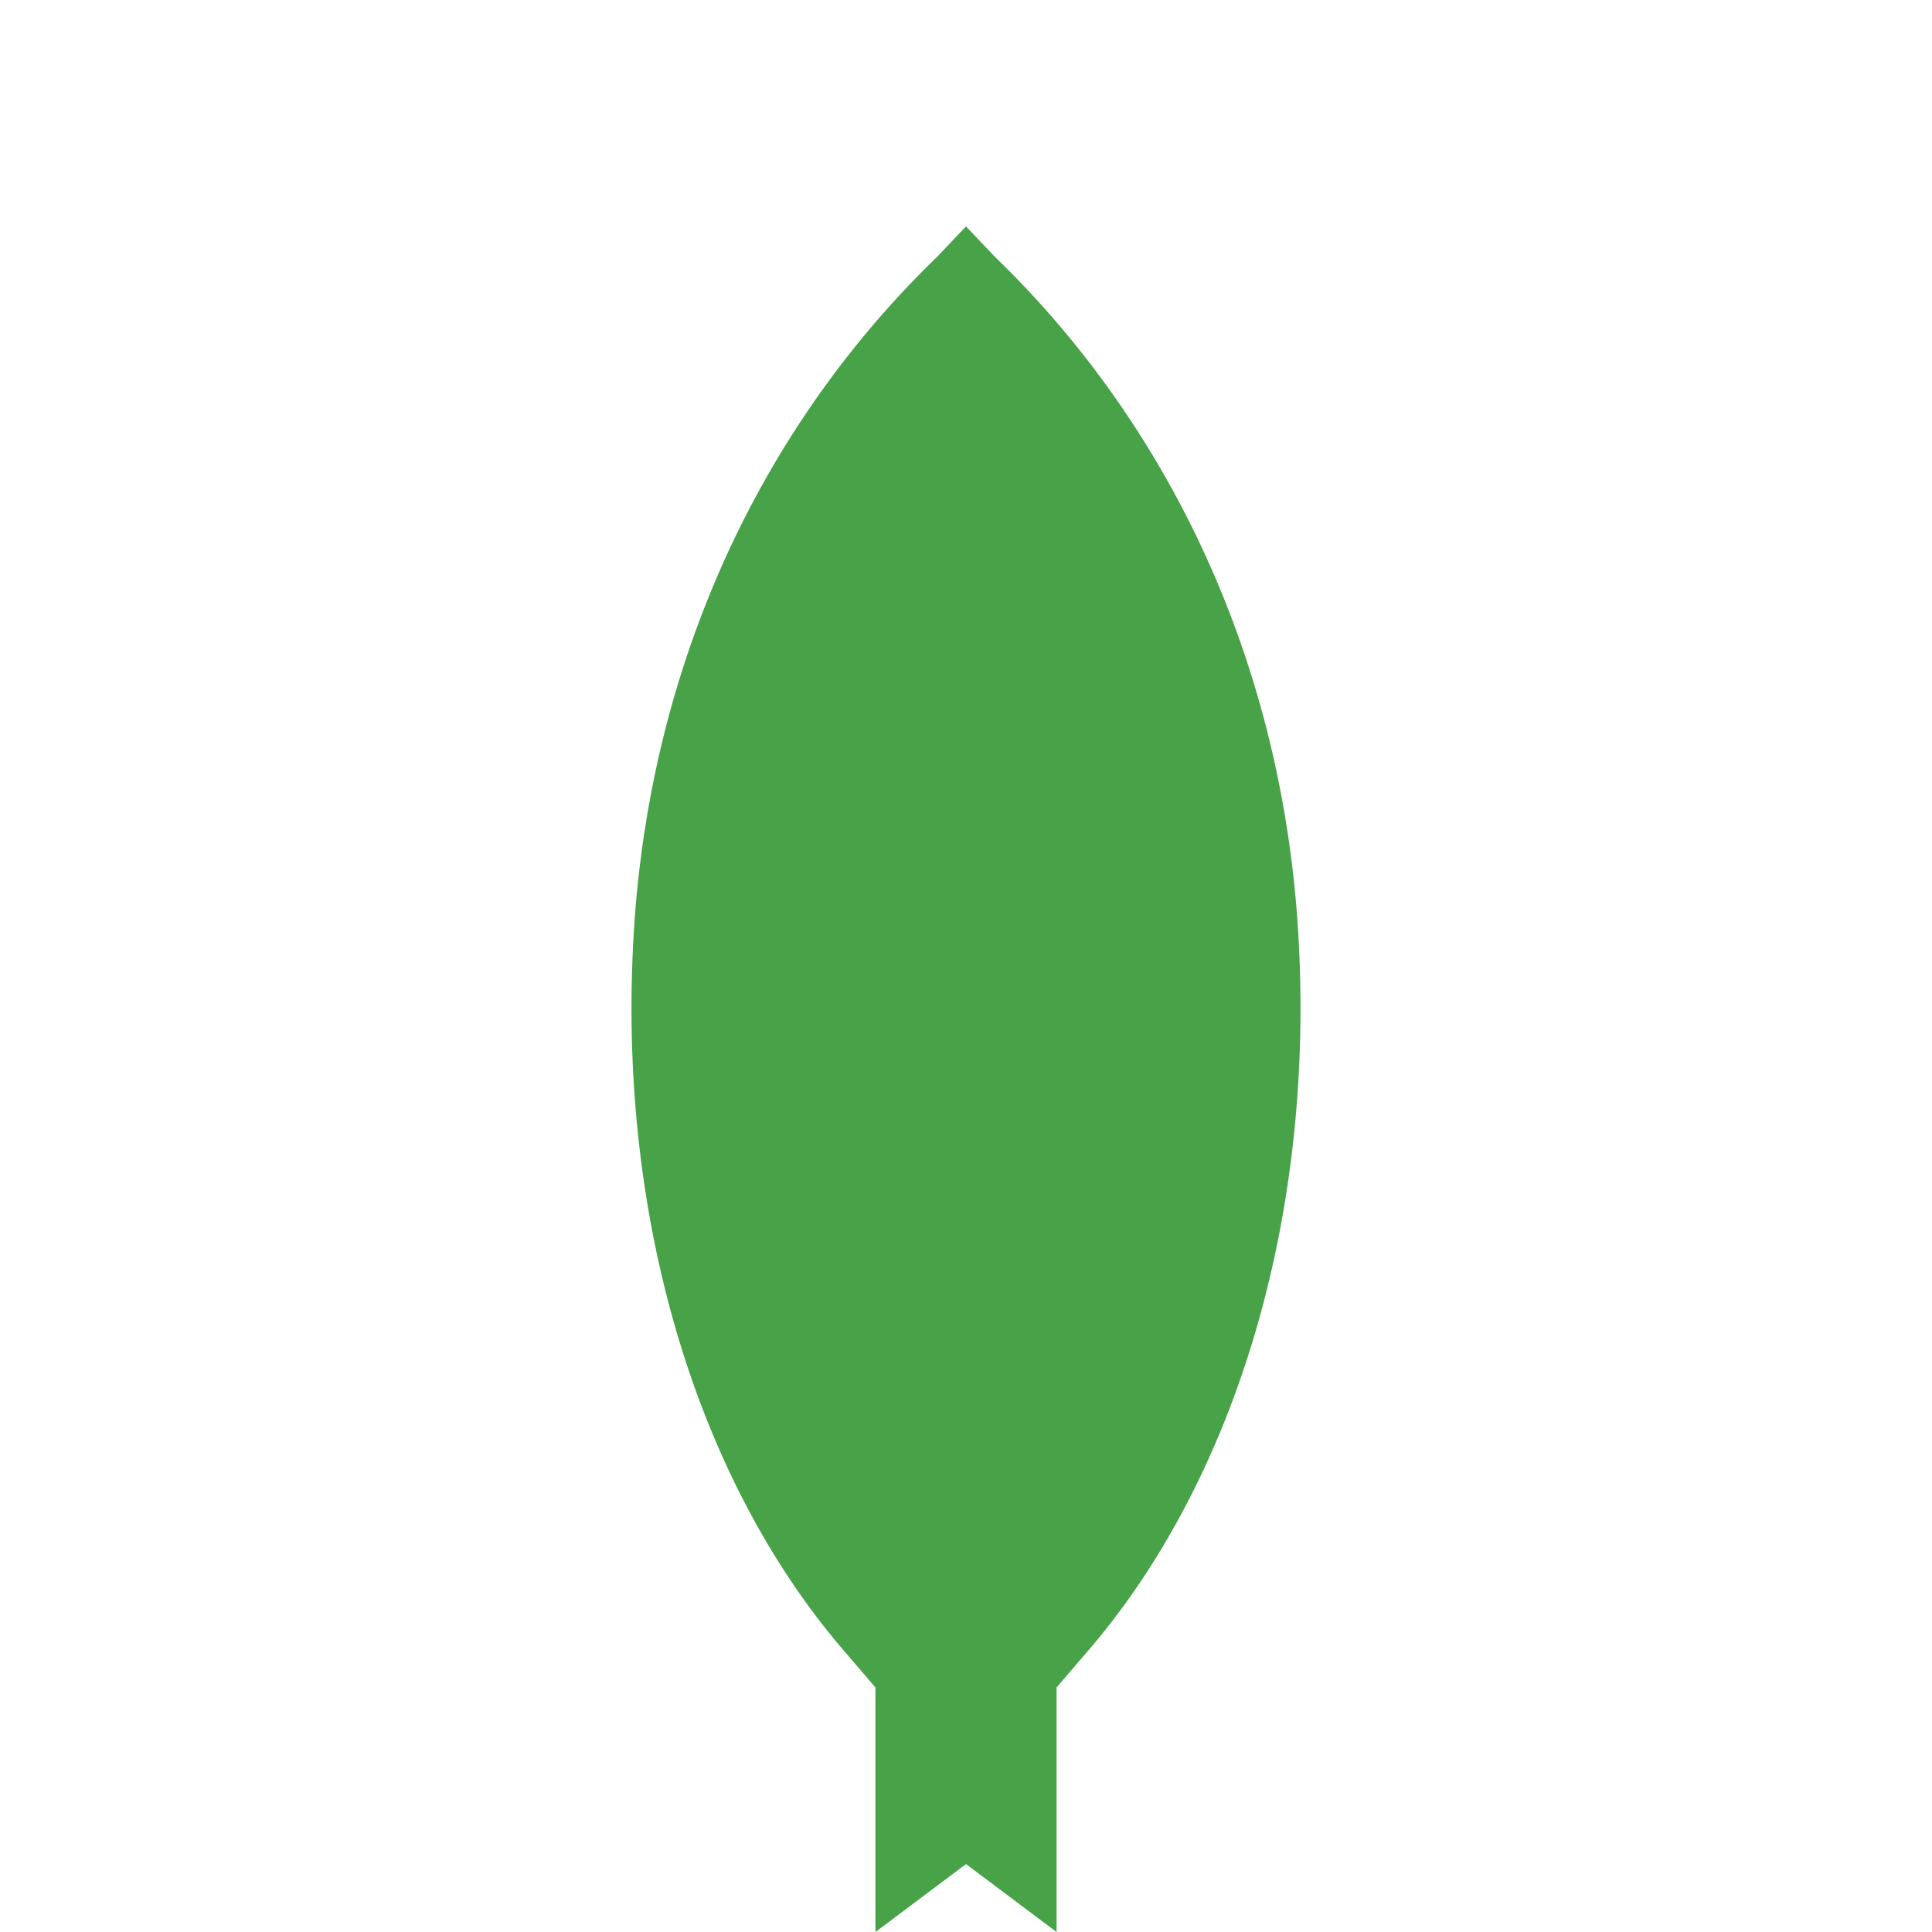
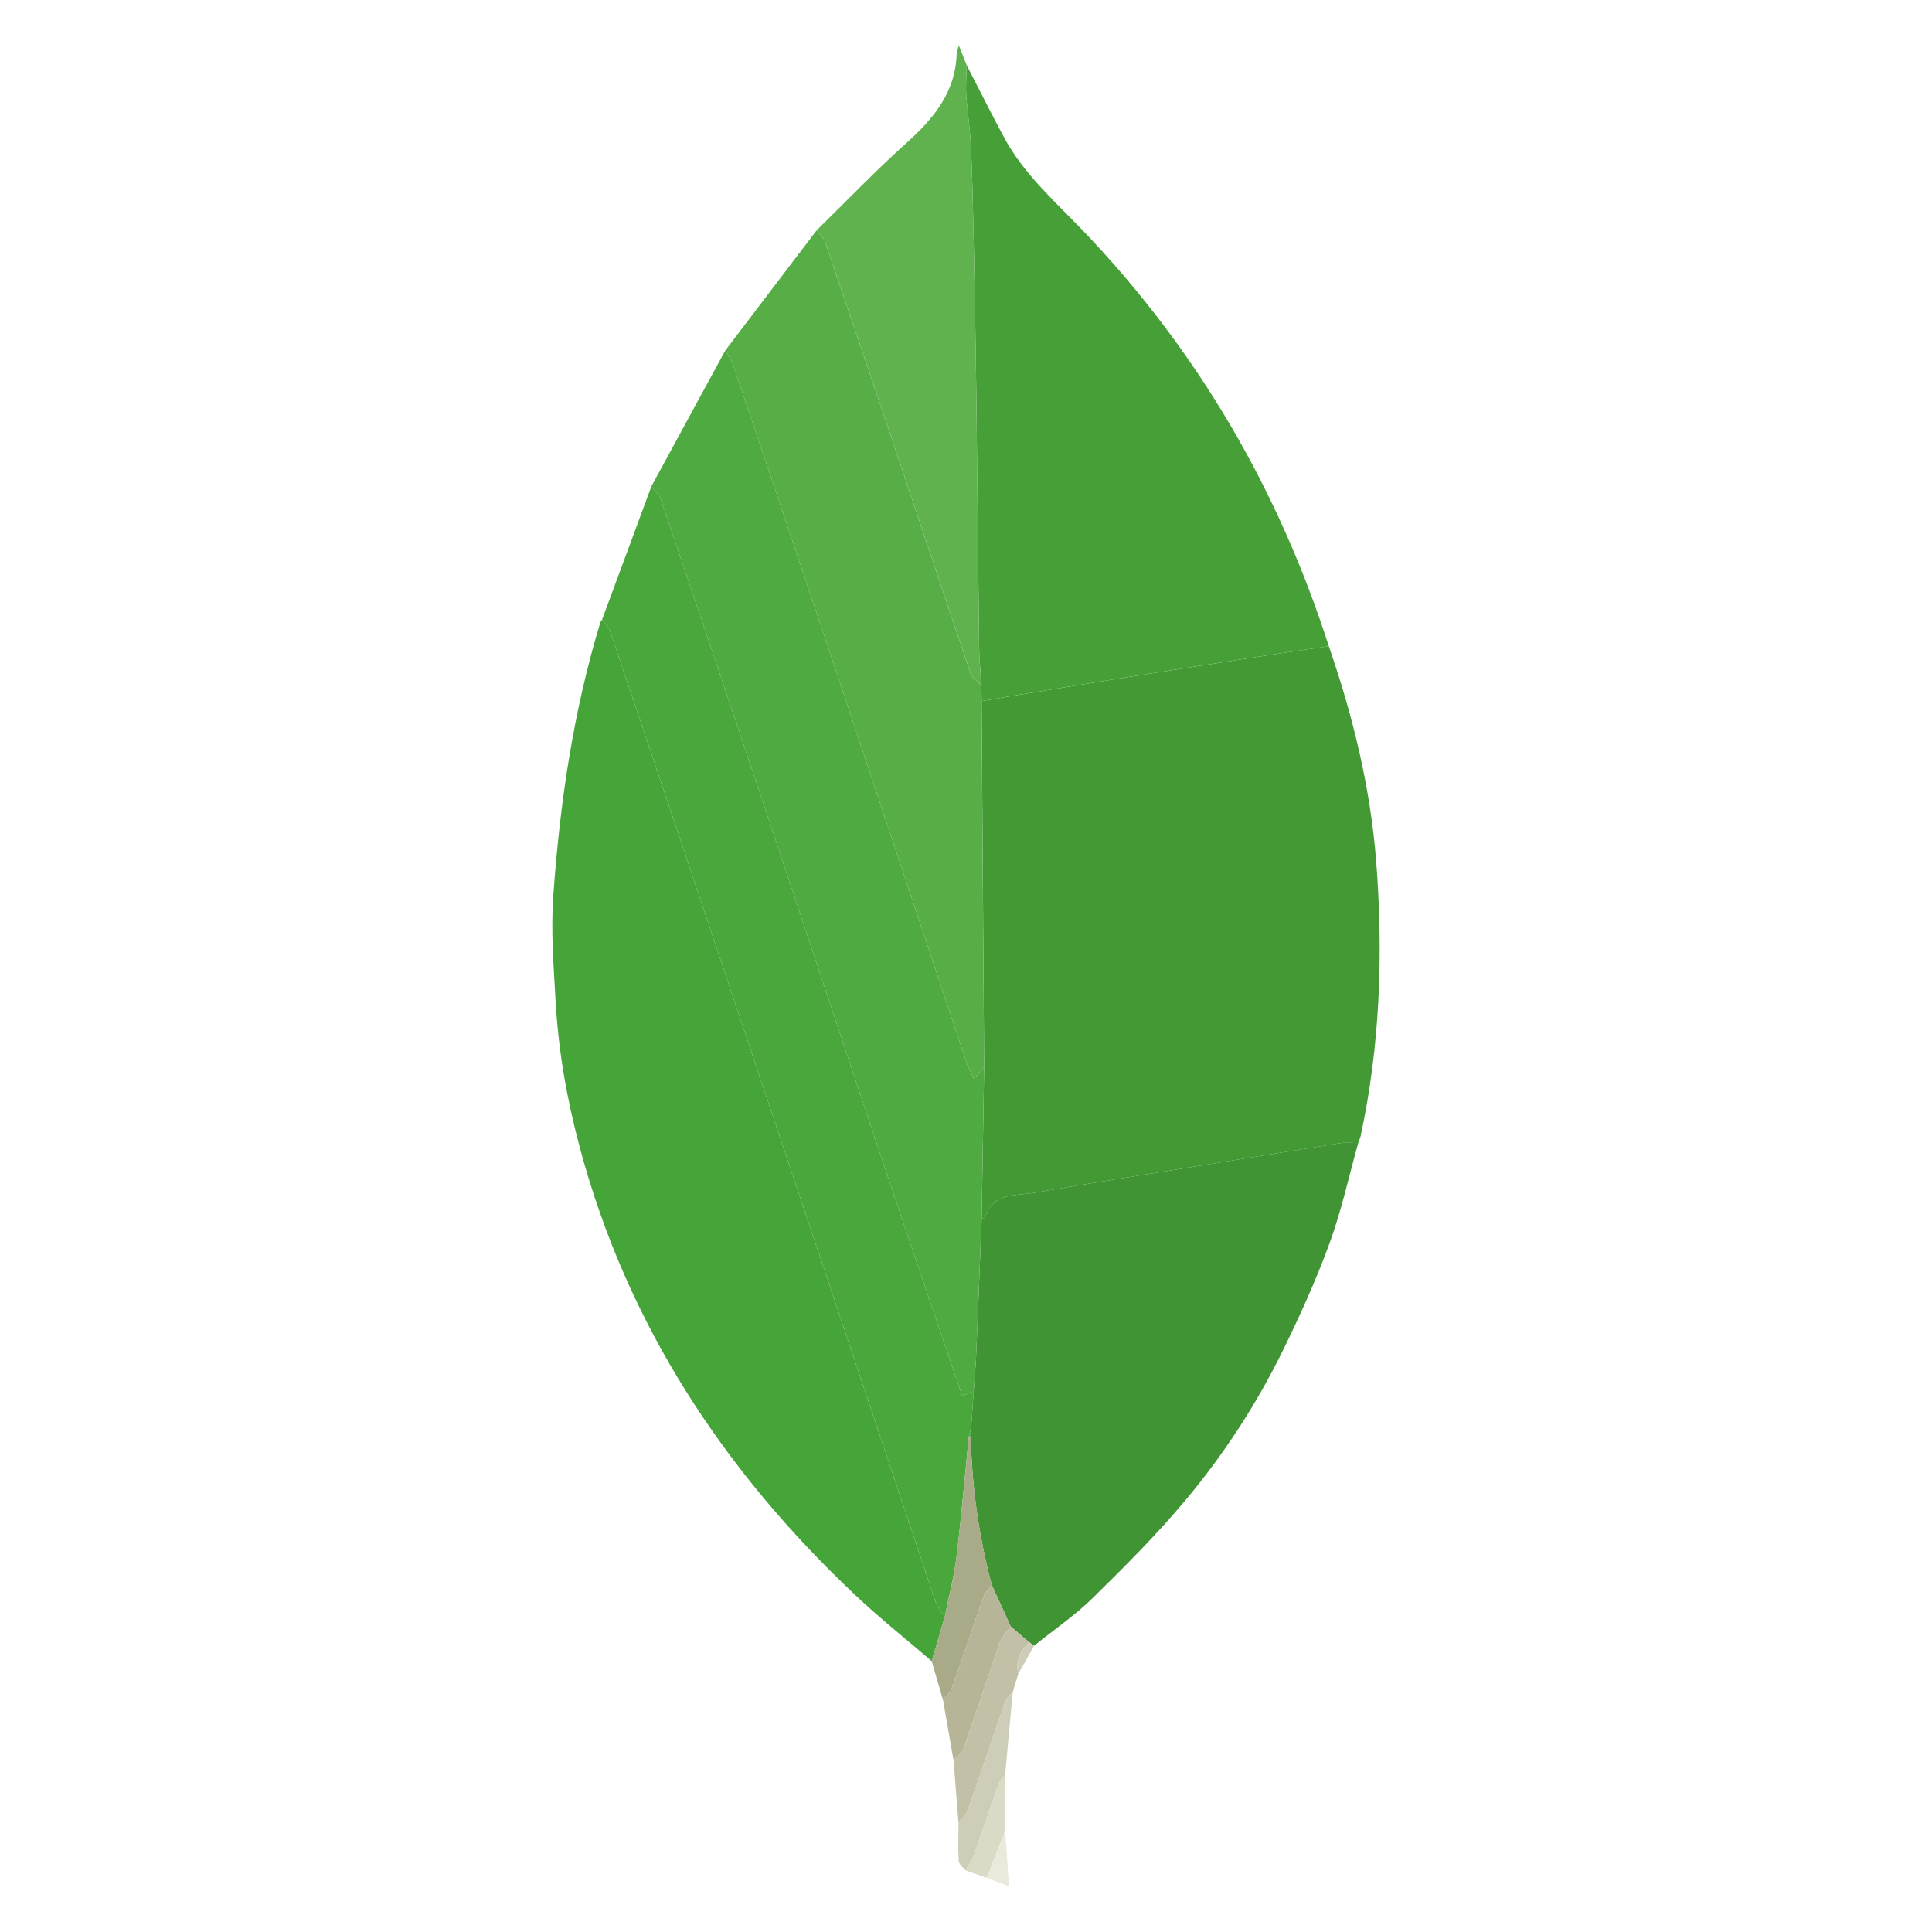
- <svg xmlns="http://www.w3.org/2000/svg" viewBox="0 0 128 128" width="100" height="100">
-   <path fill="#47A248" d="M86.1 63.6c-.7-19.1-8.5-35.3-20.2-46.6L64 15l-1.9 2c-11.7 11.3-19.5 27.5-20.2 46.6-.7 18.2 4.6 34.6 13.7 45.4l2.4 2.8V128l6-4.5 6 4.5v-16.2l2.4-2.8c9.1-10.8 14.4-27.2 13.7-45.4z" />
+ <svg xmlns="http://www.w3.org/2000/svg" viewBox="0 0 128 128">
+   <path fill-rule="evenodd" clip-rule="evenodd" fill="#439934" d="M88.038 42.812c1.605 4.643 2.761 9.383 3.141 14.296.472 6.095.256 12.147-1.029 18.142-.035.165-.109.32-.164.48-.403.001-.814-.049-1.208.012-3.329.523-6.655 1.065-9.981 1.604-3.438.557-6.881 1.092-10.313 1.687-1.216.21-2.721-.041-3.212 1.641-.014.046-.154.054-.235.08l.166-10.051-.169-24.252 1.602-.275c2.62-.429 5.24-.864 7.862-1.281 3.129-.497 6.261-.98 9.392-1.465 1.381-.215 2.764-.412 4.148-.618z" />
+   <path fill-rule="evenodd" clip-rule="evenodd" fill="#45A538" d="M61.729 110.054c-1.69-1.453-3.439-2.842-5.059-4.37-8.717-8.222-15.093-17.899-18.233-29.566-.865-3.211-1.442-6.474-1.627-9.792-.13-2.322-.318-4.665-.154-6.975.437-6.144 1.325-12.229 3.127-18.147l.099-.138c.175.233.427.439.516.702 1.759 5.18 3.505 10.364 5.242 15.551 5.458 16.3 10.909 32.604 16.376 48.9.107.318.384.579.583.866l-.87 2.969z" />
+   <path fill-rule="evenodd" clip-rule="evenodd" fill="#46A037" d="M88.038 42.812c-1.384.206-2.768.403-4.149.616-3.131.485-6.263.968-9.392 1.465-2.622.417-5.242.852-7.862 1.281l-1.602.275-.012-1.045c-.053-.859-.144-1.717-.154-2.576-.069-5.478-.112-10.956-.18-16.434-.042-3.429-.105-6.857-.175-10.285-.043-2.13-.089-4.261-.185-6.388-.052-1.143-.236-2.28-.311-3.423-.042-.657.016-1.319.029-1.979.817 1.583 1.616 3.178 2.456 4.749 1.327 2.484 3.441 4.314 5.344 6.311 7.523 7.892 12.864 17.068 16.193 27.433z" />
+   <path fill-rule="evenodd" clip-rule="evenodd" fill="#409433" d="M65.036 80.753c.081-.026.222-.034.235-.08.491-1.682 1.996-1.431 3.212-1.641 3.432-.594 6.875-1.13 10.313-1.687 3.326-.539 6.652-1.081 9.981-1.604.394-.062.805-.011 1.208-.012-.622 2.22-1.112 4.488-1.901 6.647-.896 2.449-1.98 4.839-3.131 7.182a49.142 49.142 0 01-6.353 9.763c-1.919 2.308-4.058 4.441-6.202 6.548-1.185 1.165-2.582 2.114-3.882 3.161l-.337-.23-1.214-1.038-1.256-2.753a41.402 41.402 0 01-1.394-9.838l.023-.561.171-2.426c.057-.828.133-1.655.168-2.485.129-2.982.241-5.964.359-8.946z" />
+   <path fill-rule="evenodd" clip-rule="evenodd" fill="#4FAA41" d="M65.036 80.753c-.118 2.982-.23 5.964-.357 8.947-.035.83-.111 1.657-.168 2.485l-.765.289c-1.699-5.002-3.399-9.951-5.062-14.913-2.75-8.209-5.467-16.431-8.213-24.642a4498.887 4498.887 0 00-6.7-19.867c-.105-.31-.407-.552-.617-.826l4.896-9.002c.168.292.39.565.496.879a6167.476 6167.476 0 016.768 20.118c2.916 8.73 5.814 17.467 8.728 26.198.116.349.308.671.491 1.062l.67-.78-.167 10.052z" />
+   <path fill-rule="evenodd" clip-rule="evenodd" fill="#4AA73C" d="M43.155 32.227c.21.274.511.516.617.826a4498.887 4498.887 0 016.7 19.867c2.746 8.211 5.463 16.433 8.213 24.642 1.662 4.961 3.362 9.911 5.062 14.913l.765-.289-.171 2.426-.155.559c-.266 2.656-.49 5.318-.814 7.968-.163 1.328-.509 2.632-.772 3.947-.198-.287-.476-.548-.583-.866-5.467-16.297-10.918-32.6-16.376-48.9a3888.972 3888.972 0 00-5.242-15.551c-.089-.263-.34-.469-.516-.702l3.272-8.84z" />
+   <path fill-rule="evenodd" clip-rule="evenodd" fill="#57AE47" d="M65.202 70.702l-.67.78c-.183-.391-.375-.714-.491-1.062-2.913-8.731-5.812-17.468-8.728-26.198a6167.476 6167.476 0 00-6.768-20.118c-.105-.314-.327-.588-.496-.879l6.055-7.965c.191.255.463.482.562.769 1.681 4.921 3.347 9.848 5.003 14.778 1.547 4.604 3.071 9.215 4.636 13.813.105.308.47.526.714.786l.012 1.045c.058 8.082.115 16.167.171 24.251z" />
+   <path fill-rule="evenodd" clip-rule="evenodd" fill="#60B24F" d="M65.021 45.404c-.244-.26-.609-.478-.714-.786-1.565-4.598-3.089-9.209-4.636-13.813-1.656-4.93-3.322-9.856-5.003-14.778-.099-.287-.371-.514-.562-.769 1.969-1.928 3.877-3.925 5.925-5.764 1.821-1.634 3.285-3.386 3.352-5.968.003-.107.059-.214.145-.514l.519 1.306c-.013.661-.072 1.322-.029 1.979.075 1.143.259 2.28.311 3.423.096 2.127.142 4.258.185 6.388.069 3.428.132 6.856.175 10.285.067 5.478.111 10.956.18 16.434.008.861.098 1.718.152 2.577z" />
+   <path fill-rule="evenodd" clip-rule="evenodd" fill="#A9AA88" d="M62.598 107.085c.263-1.315.609-2.62.772-3.947.325-2.649.548-5.312.814-7.968l.066-.01.066.011a41.402 41.402 0 001.394 9.838c-.176.232-.425.439-.518.701-.727 2.05-1.412 4.116-2.143 6.166-.1.28-.378.498-.574.744l-.747-2.566.87-2.969z" />
+   <path fill-rule="evenodd" clip-rule="evenodd" fill="#B6B598" d="M62.476 112.621c.196-.246.475-.464.574-.744.731-2.05 1.417-4.115 2.143-6.166.093-.262.341-.469.518-.701l1.255 2.754c-.248.352-.59.669-.728 1.061l-2.404 7.059c-.099.283-.437.483-.663.722l-.695-3.985z" />
+   <path fill-rule="evenodd" clip-rule="evenodd" fill="#C2C1A7" d="M63.171 116.605c.227-.238.564-.439.663-.722l2.404-7.059c.137-.391.48-.709.728-1.061l1.215 1.037c-.587.58-.913 1.25-.717 2.097l-.369 1.208c-.168.207-.411.387-.494.624-.839 2.403-1.64 4.819-2.485 7.222-.107.305-.404.544-.614.812-.109-1.387-.22-2.771-.331-4.158z" />
+   <path fill-rule="evenodd" clip-rule="evenodd" fill="#CECDB7" d="M63.503 120.763c.209-.269.506-.508.614-.812.845-2.402 1.646-4.818 2.485-7.222.083-.236.325-.417.494-.624l-.509 5.545c-.136.157-.333.294-.398.477-.575 1.614-1.117 3.24-1.694 4.854-.119.333-.347.627-.525.938-.158-.207-.441-.407-.454-.623-.051-.841-.016-1.688-.013-2.533z" />
+   <path fill-rule="evenodd" clip-rule="evenodd" fill="#DBDAC7" d="M63.969 123.919c.178-.312.406-.606.525-.938.578-1.613 1.119-3.239 1.694-4.854.065-.183.263-.319.398-.477l.012 3.64-1.218 3.124-1.411-.495z" />
+   <path fill-rule="evenodd" clip-rule="evenodd" fill="#EBE9DC" d="M65.38 124.415l1.218-3.124.251 3.696-1.469-.572z" />
+   <path fill-rule="evenodd" clip-rule="evenodd" fill="#CECDB7" d="M67.464 110.898c-.196-.847.129-1.518.717-2.097l.337.23-1.054 1.867z" />
+   <path fill-rule="evenodd" clip-rule="evenodd" fill="#4FAA41" d="M64.316 95.172l-.066-.011-.066.01.155-.559-.023.56z" />
</svg>
